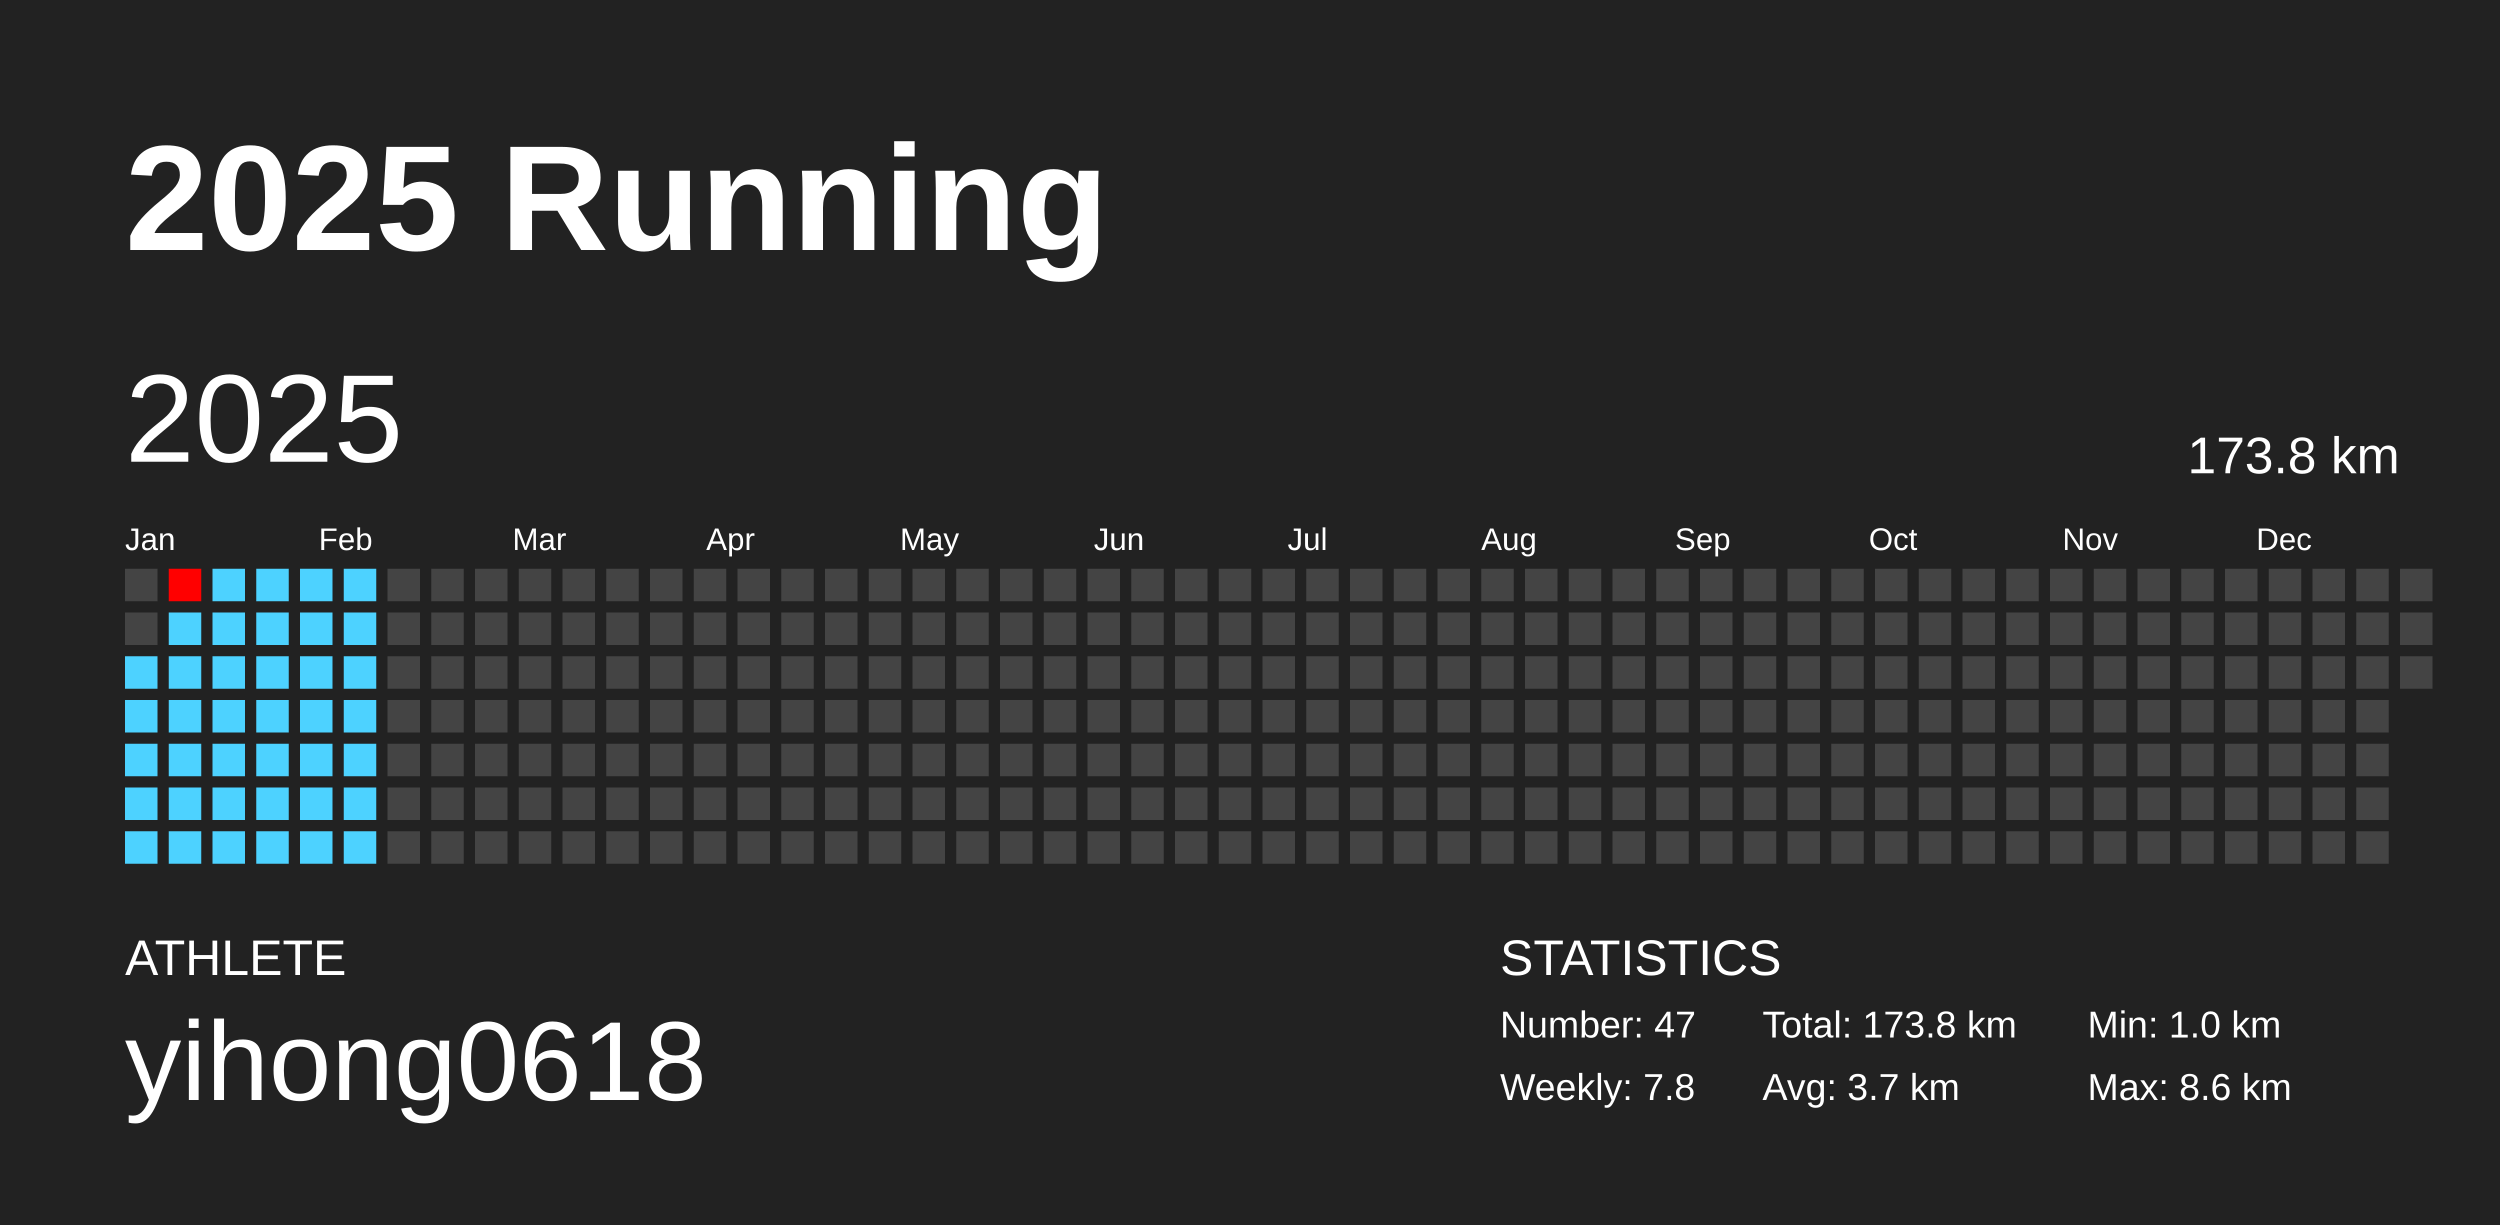
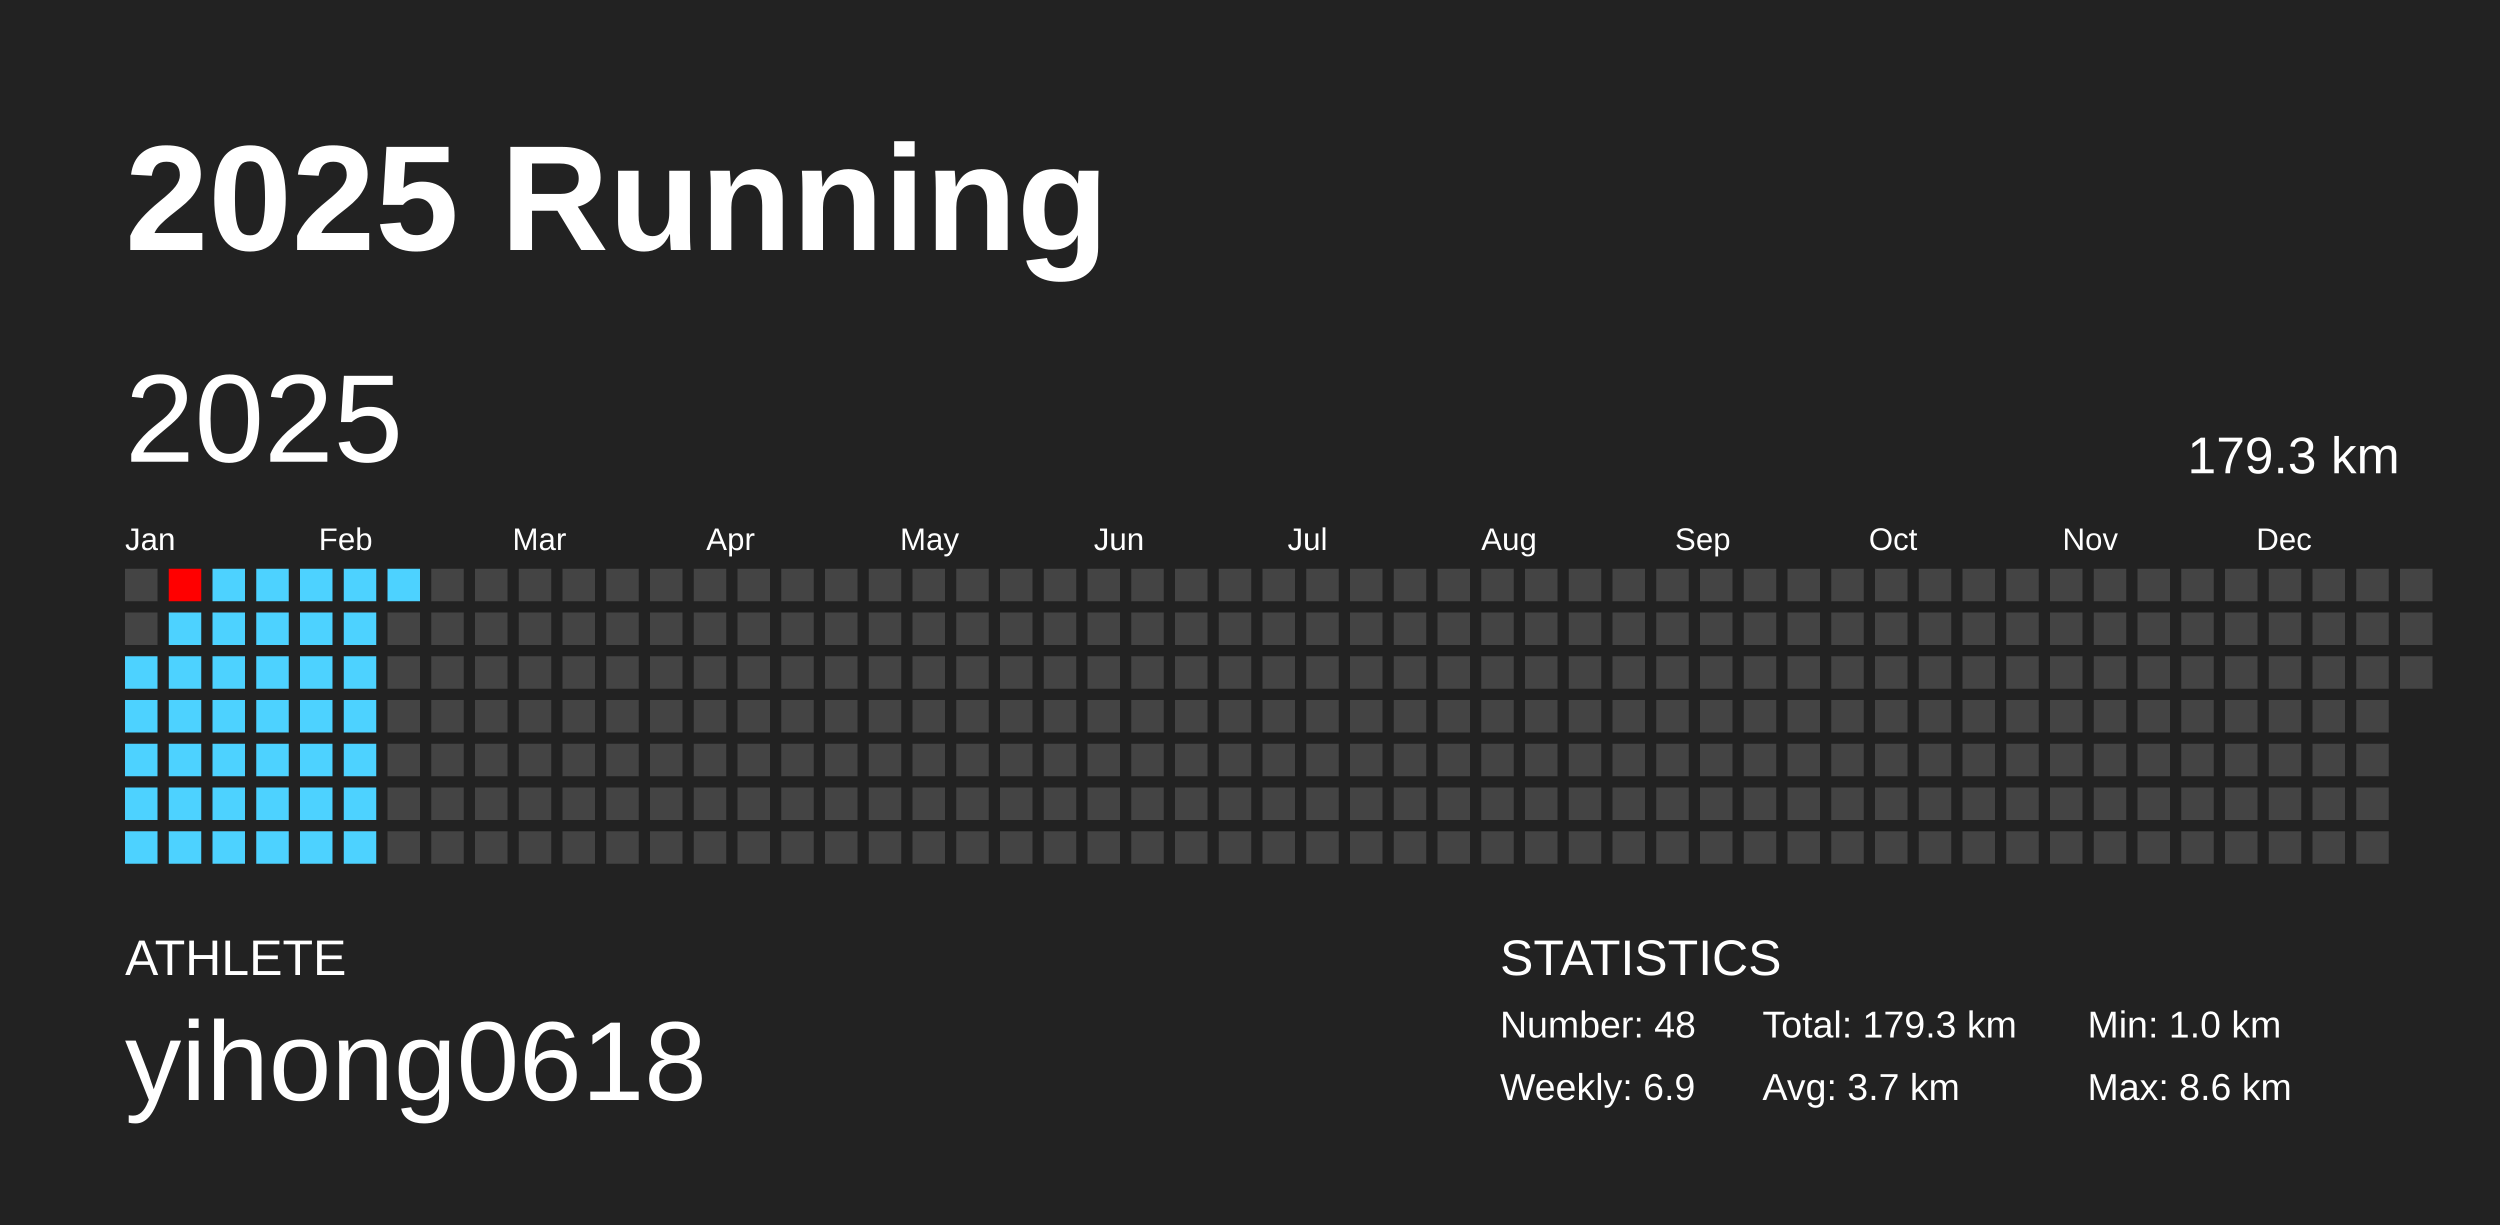
<svg xmlns="http://www.w3.org/2000/svg" baseProfile="full" height="98mm" version="1.1" viewBox="0,0,200,98" width="200mm">
  <defs />
  <rect fill="#222222" height="98" width="200" x="0" y="0" />
  <text fill="#FFFFFF" style="font-size:12px; font-family:Arial; font-weight:bold;" x="10" y="20">2025 Running</text>
  <text fill="#FFFFFF" style="font-size:4px; font-family:Arial" x="10" y="78">ATHLETE</text>
  <text fill="#FFFFFF" style="font-size:9px; font-family:Arial" x="10" y="88">yihong0618</text>
  <text fill="#FFFFFF" style="font-size:4px; font-family:Arial" x="120" y="78">STATISTICS</text>
-   <text fill="#FFFFFF" style="font-size:3px; font-family:Arial" x="120" y="83">Number: 47</text>
-   <text fill="#FFFFFF" style="font-size:3px; font-family:Arial" x="120" y="88">Weekly: 7.8</text>
-   <text fill="#FFFFFF" style="font-size:3px; font-family:Arial" x="141" y="83">Total: 173.8 km</text>
+   <text fill="#FFFFFF" style="font-size:3px; font-family:Arial" x="120" y="83">Number: 48</text>
+   <text fill="#FFFFFF" style="font-size:3px; font-family:Arial" x="120" y="88">Weekly: 6.9</text>
+   <text fill="#FFFFFF" style="font-size:3px; font-family:Arial" x="141" y="83">Total: 179.3 km</text>
  <text fill="#FFFFFF" style="font-size:3px; font-family:Arial" x="141" y="88">Avg: 3.7 km</text>
  <text fill="#FFFFFF" style="font-size:3px; font-family:Arial" x="167" y="83">Min: 1.0 km</text>
  <text fill="#FFFFFF" style="font-size:3px; font-family:Arial" x="167" y="88">Max: 8.6 km</text>
  <text dominant-baseline="hanging" fill="#FFFFFF" style="font-size:10.0px; font-family:Arial;" x="10" y="30">2025</text>
-   <text dominant-baseline="hanging" fill="#FFFFFF" style="font-size:4.125px; font-family:Arial;" x="175" y="35">173.8 km</text>
+   <text dominant-baseline="hanging" fill="#FFFFFF" style="font-size:4.125px; font-family:Arial;" x="175" y="35">179.3 km</text>
  <text fill="#FFFFFF" style="font-size:2.5px; font-family:Arial" x="10.0" y="44">Jan</text>
  <text fill="#FFFFFF" style="font-size:2.5px; font-family:Arial" x="25.5" y="44">Feb</text>
  <text fill="#FFFFFF" style="font-size:2.5px; font-family:Arial" x="41.0" y="44">Mar</text>
  <text fill="#FFFFFF" style="font-size:2.5px; font-family:Arial" x="56.5" y="44">Apr</text>
  <text fill="#FFFFFF" style="font-size:2.5px; font-family:Arial" x="72.0" y="44">May</text>
  <text fill="#FFFFFF" style="font-size:2.5px; font-family:Arial" x="87.5" y="44">Jun</text>
  <text fill="#FFFFFF" style="font-size:2.5px; font-family:Arial" x="103.0" y="44">Jul</text>
  <text fill="#FFFFFF" style="font-size:2.5px; font-family:Arial" x="118.5" y="44">Aug</text>
  <text fill="#FFFFFF" style="font-size:2.5px; font-family:Arial" x="134.0" y="44">Sep</text>
  <text fill="#FFFFFF" style="font-size:2.5px; font-family:Arial" x="149.5" y="44">Oct</text>
  <text fill="#FFFFFF" style="font-size:2.5px; font-family:Arial" x="165.0" y="44">Nov</text>
  <text fill="#FFFFFF" style="font-size:2.5px; font-family:Arial" x="180.5" y="44">Dec</text>
  <rect fill="#444444" height="2.6" width="2.6" x="10.0" y="45.5" />
  <rect fill="#444444" height="2.6" width="2.6" x="10.0" y="49.0" />
  <rect fill="#4dd2ff" height="2.6" width="2.6" x="10.0" y="52.5" />
  <rect fill="#4dd2ff" height="2.6" width="2.6" x="10.0" y="56.0" />
  <rect fill="#4dd2ff" height="2.6" width="2.6" x="10.0" y="59.5" />
  <rect fill="#4dd2ff" height="2.6" width="2.6" x="10.0" y="63.0" />
  <rect fill="#4dd2ff" height="2.6" width="2.6" x="10.0" y="66.5" />
  <rect fill="#ff0000" height="2.6" width="2.6" x="13.5" y="45.5" />
  <rect fill="#4dd2ff" height="2.6" width="2.6" x="13.5" y="49.0" />
  <rect fill="#4dd2ff" height="2.6" width="2.6" x="13.5" y="52.5" />
  <rect fill="#4dd2ff" height="2.6" width="2.6" x="13.5" y="56.0" />
  <rect fill="#4dd2ff" height="2.6" width="2.6" x="13.5" y="59.5" />
  <rect fill="#4dd2ff" height="2.6" width="2.6" x="13.5" y="63.0" />
  <rect fill="#4dd2ff" height="2.6" width="2.6" x="13.5" y="66.5" />
  <rect fill="#4dd2ff" height="2.6" width="2.6" x="17.0" y="45.5" />
  <rect fill="#4dd2ff" height="2.6" width="2.6" x="17.0" y="49.0" />
  <rect fill="#4dd2ff" height="2.6" width="2.6" x="17.0" y="52.5" />
  <rect fill="#4dd2ff" height="2.6" width="2.6" x="17.0" y="56.0" />
  <rect fill="#4dd2ff" height="2.6" width="2.6" x="17.0" y="59.5" />
  <rect fill="#4dd2ff" height="2.6" width="2.6" x="17.0" y="63.0" />
  <rect fill="#4dd2ff" height="2.6" width="2.6" x="17.0" y="66.5" />
  <rect fill="#4dd2ff" height="2.6" width="2.6" x="20.5" y="45.5" />
  <rect fill="#4dd2ff" height="2.6" width="2.6" x="20.5" y="49.0" />
  <rect fill="#4dd2ff" height="2.6" width="2.6" x="20.5" y="52.5" />
  <rect fill="#4dd2ff" height="2.6" width="2.6" x="20.5" y="56.0" />
  <rect fill="#4dd2ff" height="2.6" width="2.6" x="20.5" y="59.5" />
  <rect fill="#4dd2ff" height="2.6" width="2.6" x="20.5" y="63.0" />
  <rect fill="#4dd2ff" height="2.6" width="2.6" x="20.5" y="66.5" />
  <rect fill="#4dd2ff" height="2.6" width="2.6" x="24.0" y="45.5" />
  <rect fill="#4dd2ff" height="2.6" width="2.6" x="24.0" y="49.0" />
  <rect fill="#4dd2ff" height="2.6" width="2.6" x="24.0" y="52.5" />
  <rect fill="#4dd2ff" height="2.6" width="2.6" x="24.0" y="56.0" />
  <rect fill="#4dd2ff" height="2.6" width="2.6" x="24.0" y="59.5" />
  <rect fill="#4dd2ff" height="2.6" width="2.6" x="24.0" y="63.0" />
  <rect fill="#4dd2ff" height="2.6" width="2.6" x="24.0" y="66.5" />
  <rect fill="#4dd2ff" height="2.6" width="2.6" x="27.5" y="45.5" />
  <rect fill="#4dd2ff" height="2.6" width="2.6" x="27.5" y="49.0" />
  <rect fill="#4dd2ff" height="2.6" width="2.6" x="27.5" y="52.5" />
  <rect fill="#4dd2ff" height="2.6" width="2.6" x="27.5" y="56.0" />
  <rect fill="#4dd2ff" height="2.6" width="2.6" x="27.5" y="59.5" />
  <rect fill="#4dd2ff" height="2.6" width="2.6" x="27.5" y="63.0" />
  <rect fill="#4dd2ff" height="2.6" width="2.6" x="27.5" y="66.5" />
-   <rect fill="#444444" height="2.6" width="2.6" x="31.0" y="45.5" />
+   <rect fill="#4dd2ff" height="2.6" width="2.6" x="31.0" y="45.5" />
  <rect fill="#444444" height="2.6" width="2.6" x="31.0" y="49.0" />
  <rect fill="#444444" height="2.6" width="2.6" x="31.0" y="52.5" />
  <rect fill="#444444" height="2.6" width="2.6" x="31.0" y="56.0" />
  <rect fill="#444444" height="2.6" width="2.6" x="31.0" y="59.5" />
  <rect fill="#444444" height="2.6" width="2.6" x="31.0" y="63.0" />
  <rect fill="#444444" height="2.6" width="2.6" x="31.0" y="66.5" />
  <rect fill="#444444" height="2.6" width="2.6" x="34.5" y="45.5" />
  <rect fill="#444444" height="2.6" width="2.6" x="34.5" y="49.0" />
  <rect fill="#444444" height="2.6" width="2.6" x="34.5" y="52.5" />
  <rect fill="#444444" height="2.6" width="2.6" x="34.5" y="56.0" />
  <rect fill="#444444" height="2.6" width="2.6" x="34.5" y="59.5" />
  <rect fill="#444444" height="2.6" width="2.6" x="34.5" y="63.0" />
  <rect fill="#444444" height="2.6" width="2.6" x="34.5" y="66.5" />
  <rect fill="#444444" height="2.6" width="2.6" x="38.0" y="45.5" />
  <rect fill="#444444" height="2.6" width="2.6" x="38.0" y="49.0" />
  <rect fill="#444444" height="2.6" width="2.6" x="38.0" y="52.5" />
  <rect fill="#444444" height="2.6" width="2.6" x="38.0" y="56.0" />
  <rect fill="#444444" height="2.6" width="2.6" x="38.0" y="59.5" />
  <rect fill="#444444" height="2.6" width="2.6" x="38.0" y="63.0" />
  <rect fill="#444444" height="2.6" width="2.6" x="38.0" y="66.5" />
  <rect fill="#444444" height="2.6" width="2.6" x="41.5" y="45.5" />
  <rect fill="#444444" height="2.6" width="2.6" x="41.5" y="49.0" />
  <rect fill="#444444" height="2.6" width="2.6" x="41.5" y="52.5" />
  <rect fill="#444444" height="2.6" width="2.6" x="41.5" y="56.0" />
  <rect fill="#444444" height="2.6" width="2.6" x="41.5" y="59.5" />
  <rect fill="#444444" height="2.6" width="2.6" x="41.5" y="63.0" />
  <rect fill="#444444" height="2.6" width="2.6" x="41.5" y="66.5" />
  <rect fill="#444444" height="2.6" width="2.6" x="45.0" y="45.5" />
  <rect fill="#444444" height="2.6" width="2.6" x="45.0" y="49.0" />
  <rect fill="#444444" height="2.6" width="2.6" x="45.0" y="52.5" />
  <rect fill="#444444" height="2.6" width="2.6" x="45.0" y="56.0" />
  <rect fill="#444444" height="2.6" width="2.6" x="45.0" y="59.5" />
  <rect fill="#444444" height="2.6" width="2.6" x="45.0" y="63.0" />
  <rect fill="#444444" height="2.6" width="2.6" x="45.0" y="66.5" />
  <rect fill="#444444" height="2.6" width="2.6" x="48.5" y="45.5" />
  <rect fill="#444444" height="2.6" width="2.6" x="48.5" y="49.0" />
  <rect fill="#444444" height="2.6" width="2.6" x="48.5" y="52.5" />
  <rect fill="#444444" height="2.6" width="2.6" x="48.5" y="56.0" />
  <rect fill="#444444" height="2.6" width="2.6" x="48.5" y="59.5" />
  <rect fill="#444444" height="2.6" width="2.6" x="48.5" y="63.0" />
  <rect fill="#444444" height="2.6" width="2.6" x="48.5" y="66.5" />
  <rect fill="#444444" height="2.6" width="2.6" x="52.0" y="45.5" />
  <rect fill="#444444" height="2.6" width="2.6" x="52.0" y="49.0" />
  <rect fill="#444444" height="2.6" width="2.6" x="52.0" y="52.5" />
  <rect fill="#444444" height="2.6" width="2.6" x="52.0" y="56.0" />
  <rect fill="#444444" height="2.6" width="2.6" x="52.0" y="59.5" />
  <rect fill="#444444" height="2.6" width="2.6" x="52.0" y="63.0" />
  <rect fill="#444444" height="2.6" width="2.6" x="52.0" y="66.5" />
  <rect fill="#444444" height="2.6" width="2.6" x="55.5" y="45.5" />
  <rect fill="#444444" height="2.6" width="2.6" x="55.5" y="49.0" />
  <rect fill="#444444" height="2.6" width="2.6" x="55.5" y="52.5" />
  <rect fill="#444444" height="2.6" width="2.6" x="55.5" y="56.0" />
  <rect fill="#444444" height="2.6" width="2.6" x="55.5" y="59.5" />
  <rect fill="#444444" height="2.6" width="2.6" x="55.5" y="63.0" />
  <rect fill="#444444" height="2.6" width="2.6" x="55.5" y="66.5" />
  <rect fill="#444444" height="2.6" width="2.6" x="59.0" y="45.5" />
  <rect fill="#444444" height="2.6" width="2.6" x="59.0" y="49.0" />
  <rect fill="#444444" height="2.6" width="2.6" x="59.0" y="52.5" />
  <rect fill="#444444" height="2.6" width="2.6" x="59.0" y="56.0" />
  <rect fill="#444444" height="2.6" width="2.6" x="59.0" y="59.5" />
  <rect fill="#444444" height="2.6" width="2.6" x="59.0" y="63.0" />
  <rect fill="#444444" height="2.6" width="2.6" x="59.0" y="66.5" />
  <rect fill="#444444" height="2.6" width="2.6" x="62.5" y="45.5" />
  <rect fill="#444444" height="2.6" width="2.6" x="62.5" y="49.0" />
  <rect fill="#444444" height="2.6" width="2.6" x="62.5" y="52.5" />
  <rect fill="#444444" height="2.6" width="2.6" x="62.5" y="56.0" />
  <rect fill="#444444" height="2.6" width="2.6" x="62.5" y="59.5" />
  <rect fill="#444444" height="2.6" width="2.6" x="62.5" y="63.0" />
  <rect fill="#444444" height="2.6" width="2.6" x="62.5" y="66.5" />
  <rect fill="#444444" height="2.6" width="2.6" x="66.0" y="45.5" />
  <rect fill="#444444" height="2.6" width="2.6" x="66.0" y="49.0" />
  <rect fill="#444444" height="2.6" width="2.6" x="66.0" y="52.5" />
  <rect fill="#444444" height="2.6" width="2.6" x="66.0" y="56.0" />
  <rect fill="#444444" height="2.6" width="2.6" x="66.0" y="59.5" />
  <rect fill="#444444" height="2.6" width="2.6" x="66.0" y="63.0" />
  <rect fill="#444444" height="2.6" width="2.6" x="66.0" y="66.5" />
  <rect fill="#444444" height="2.6" width="2.6" x="69.5" y="45.5" />
  <rect fill="#444444" height="2.6" width="2.6" x="69.5" y="49.0" />
  <rect fill="#444444" height="2.6" width="2.6" x="69.5" y="52.5" />
  <rect fill="#444444" height="2.6" width="2.6" x="69.5" y="56.0" />
  <rect fill="#444444" height="2.6" width="2.6" x="69.5" y="59.5" />
  <rect fill="#444444" height="2.6" width="2.6" x="69.5" y="63.0" />
  <rect fill="#444444" height="2.6" width="2.6" x="69.5" y="66.5" />
  <rect fill="#444444" height="2.6" width="2.6" x="73.0" y="45.5" />
  <rect fill="#444444" height="2.6" width="2.6" x="73.0" y="49.0" />
  <rect fill="#444444" height="2.6" width="2.6" x="73.0" y="52.5" />
  <rect fill="#444444" height="2.6" width="2.6" x="73.0" y="56.0" />
  <rect fill="#444444" height="2.6" width="2.6" x="73.0" y="59.5" />
  <rect fill="#444444" height="2.6" width="2.6" x="73.0" y="63.0" />
  <rect fill="#444444" height="2.6" width="2.6" x="73.0" y="66.5" />
  <rect fill="#444444" height="2.6" width="2.6" x="76.5" y="45.5" />
  <rect fill="#444444" height="2.6" width="2.6" x="76.5" y="49.0" />
  <rect fill="#444444" height="2.6" width="2.6" x="76.5" y="52.5" />
  <rect fill="#444444" height="2.6" width="2.6" x="76.5" y="56.0" />
  <rect fill="#444444" height="2.6" width="2.6" x="76.5" y="59.5" />
  <rect fill="#444444" height="2.6" width="2.6" x="76.5" y="63.0" />
  <rect fill="#444444" height="2.6" width="2.6" x="76.5" y="66.5" />
  <rect fill="#444444" height="2.6" width="2.6" x="80.0" y="45.5" />
  <rect fill="#444444" height="2.6" width="2.6" x="80.0" y="49.0" />
  <rect fill="#444444" height="2.6" width="2.6" x="80.0" y="52.5" />
  <rect fill="#444444" height="2.6" width="2.6" x="80.0" y="56.0" />
  <rect fill="#444444" height="2.6" width="2.6" x="80.0" y="59.5" />
  <rect fill="#444444" height="2.6" width="2.6" x="80.0" y="63.0" />
  <rect fill="#444444" height="2.6" width="2.6" x="80.0" y="66.5" />
  <rect fill="#444444" height="2.6" width="2.6" x="83.5" y="45.5" />
  <rect fill="#444444" height="2.6" width="2.6" x="83.5" y="49.0" />
  <rect fill="#444444" height="2.6" width="2.6" x="83.5" y="52.5" />
  <rect fill="#444444" height="2.6" width="2.6" x="83.5" y="56.0" />
  <rect fill="#444444" height="2.6" width="2.6" x="83.5" y="59.5" />
  <rect fill="#444444" height="2.6" width="2.6" x="83.5" y="63.0" />
  <rect fill="#444444" height="2.6" width="2.6" x="83.5" y="66.5" />
  <rect fill="#444444" height="2.6" width="2.6" x="87.0" y="45.5" />
  <rect fill="#444444" height="2.6" width="2.6" x="87.0" y="49.0" />
  <rect fill="#444444" height="2.6" width="2.6" x="87.0" y="52.5" />
  <rect fill="#444444" height="2.6" width="2.6" x="87.0" y="56.0" />
  <rect fill="#444444" height="2.6" width="2.6" x="87.0" y="59.5" />
  <rect fill="#444444" height="2.6" width="2.6" x="87.0" y="63.0" />
  <rect fill="#444444" height="2.6" width="2.6" x="87.0" y="66.5" />
  <rect fill="#444444" height="2.6" width="2.6" x="90.5" y="45.5" />
  <rect fill="#444444" height="2.6" width="2.6" x="90.5" y="49.0" />
  <rect fill="#444444" height="2.6" width="2.6" x="90.5" y="52.5" />
  <rect fill="#444444" height="2.6" width="2.6" x="90.5" y="56.0" />
  <rect fill="#444444" height="2.6" width="2.6" x="90.5" y="59.5" />
  <rect fill="#444444" height="2.6" width="2.6" x="90.5" y="63.0" />
  <rect fill="#444444" height="2.6" width="2.6" x="90.5" y="66.5" />
  <rect fill="#444444" height="2.6" width="2.6" x="94.0" y="45.5" />
  <rect fill="#444444" height="2.6" width="2.6" x="94.0" y="49.0" />
  <rect fill="#444444" height="2.6" width="2.6" x="94.0" y="52.5" />
  <rect fill="#444444" height="2.6" width="2.6" x="94.0" y="56.0" />
  <rect fill="#444444" height="2.6" width="2.6" x="94.0" y="59.5" />
  <rect fill="#444444" height="2.6" width="2.6" x="94.0" y="63.0" />
  <rect fill="#444444" height="2.6" width="2.6" x="94.0" y="66.5" />
  <rect fill="#444444" height="2.6" width="2.6" x="97.5" y="45.5" />
  <rect fill="#444444" height="2.6" width="2.6" x="97.5" y="49.0" />
  <rect fill="#444444" height="2.6" width="2.6" x="97.5" y="52.5" />
  <rect fill="#444444" height="2.6" width="2.6" x="97.5" y="56.0" />
  <rect fill="#444444" height="2.6" width="2.6" x="97.5" y="59.5" />
  <rect fill="#444444" height="2.6" width="2.6" x="97.5" y="63.0" />
  <rect fill="#444444" height="2.6" width="2.6" x="97.5" y="66.5" />
  <rect fill="#444444" height="2.6" width="2.6" x="101.0" y="45.5" />
  <rect fill="#444444" height="2.6" width="2.6" x="101.0" y="49.0" />
  <rect fill="#444444" height="2.6" width="2.6" x="101.0" y="52.5" />
  <rect fill="#444444" height="2.6" width="2.6" x="101.0" y="56.0" />
  <rect fill="#444444" height="2.6" width="2.6" x="101.0" y="59.5" />
  <rect fill="#444444" height="2.6" width="2.6" x="101.0" y="63.0" />
  <rect fill="#444444" height="2.6" width="2.6" x="101.0" y="66.5" />
  <rect fill="#444444" height="2.6" width="2.6" x="104.5" y="45.5" />
  <rect fill="#444444" height="2.6" width="2.6" x="104.5" y="49.0" />
  <rect fill="#444444" height="2.6" width="2.6" x="104.5" y="52.5" />
  <rect fill="#444444" height="2.6" width="2.6" x="104.5" y="56.0" />
  <rect fill="#444444" height="2.6" width="2.6" x="104.5" y="59.5" />
  <rect fill="#444444" height="2.6" width="2.6" x="104.5" y="63.0" />
  <rect fill="#444444" height="2.6" width="2.6" x="104.5" y="66.5" />
  <rect fill="#444444" height="2.6" width="2.6" x="108.0" y="45.5" />
  <rect fill="#444444" height="2.6" width="2.6" x="108.0" y="49.0" />
  <rect fill="#444444" height="2.6" width="2.6" x="108.0" y="52.5" />
  <rect fill="#444444" height="2.6" width="2.6" x="108.0" y="56.0" />
  <rect fill="#444444" height="2.6" width="2.6" x="108.0" y="59.5" />
  <rect fill="#444444" height="2.6" width="2.6" x="108.0" y="63.0" />
  <rect fill="#444444" height="2.6" width="2.6" x="108.0" y="66.5" />
  <rect fill="#444444" height="2.6" width="2.6" x="111.5" y="45.5" />
  <rect fill="#444444" height="2.6" width="2.6" x="111.5" y="49.0" />
  <rect fill="#444444" height="2.6" width="2.6" x="111.5" y="52.5" />
  <rect fill="#444444" height="2.6" width="2.6" x="111.5" y="56.0" />
  <rect fill="#444444" height="2.6" width="2.6" x="111.5" y="59.5" />
  <rect fill="#444444" height="2.6" width="2.6" x="111.5" y="63.0" />
  <rect fill="#444444" height="2.6" width="2.6" x="111.5" y="66.5" />
  <rect fill="#444444" height="2.6" width="2.6" x="115.0" y="45.5" />
  <rect fill="#444444" height="2.6" width="2.6" x="115.0" y="49.0" />
  <rect fill="#444444" height="2.6" width="2.6" x="115.0" y="52.5" />
  <rect fill="#444444" height="2.6" width="2.6" x="115.0" y="56.0" />
  <rect fill="#444444" height="2.6" width="2.6" x="115.0" y="59.5" />
  <rect fill="#444444" height="2.6" width="2.6" x="115.0" y="63.0" />
  <rect fill="#444444" height="2.6" width="2.6" x="115.0" y="66.5" />
  <rect fill="#444444" height="2.6" width="2.6" x="118.5" y="45.5" />
  <rect fill="#444444" height="2.6" width="2.6" x="118.5" y="49.0" />
  <rect fill="#444444" height="2.6" width="2.6" x="118.5" y="52.5" />
  <rect fill="#444444" height="2.6" width="2.6" x="118.5" y="56.0" />
  <rect fill="#444444" height="2.6" width="2.6" x="118.5" y="59.5" />
  <rect fill="#444444" height="2.6" width="2.6" x="118.5" y="63.0" />
  <rect fill="#444444" height="2.6" width="2.6" x="118.5" y="66.5" />
  <rect fill="#444444" height="2.6" width="2.6" x="122.0" y="45.5" />
  <rect fill="#444444" height="2.6" width="2.6" x="122.0" y="49.0" />
  <rect fill="#444444" height="2.6" width="2.6" x="122.0" y="52.5" />
  <rect fill="#444444" height="2.6" width="2.6" x="122.0" y="56.0" />
  <rect fill="#444444" height="2.6" width="2.6" x="122.0" y="59.5" />
  <rect fill="#444444" height="2.6" width="2.6" x="122.0" y="63.0" />
  <rect fill="#444444" height="2.6" width="2.6" x="122.0" y="66.5" />
  <rect fill="#444444" height="2.6" width="2.6" x="125.5" y="45.5" />
  <rect fill="#444444" height="2.6" width="2.6" x="125.5" y="49.0" />
  <rect fill="#444444" height="2.6" width="2.6" x="125.5" y="52.5" />
  <rect fill="#444444" height="2.6" width="2.6" x="125.5" y="56.0" />
  <rect fill="#444444" height="2.6" width="2.6" x="125.5" y="59.5" />
  <rect fill="#444444" height="2.6" width="2.6" x="125.5" y="63.0" />
  <rect fill="#444444" height="2.6" width="2.6" x="125.5" y="66.5" />
  <rect fill="#444444" height="2.6" width="2.6" x="129.0" y="45.5" />
  <rect fill="#444444" height="2.6" width="2.6" x="129.0" y="49.0" />
  <rect fill="#444444" height="2.6" width="2.6" x="129.0" y="52.5" />
  <rect fill="#444444" height="2.6" width="2.6" x="129.0" y="56.0" />
  <rect fill="#444444" height="2.6" width="2.6" x="129.0" y="59.5" />
  <rect fill="#444444" height="2.6" width="2.6" x="129.0" y="63.0" />
  <rect fill="#444444" height="2.6" width="2.6" x="129.0" y="66.5" />
  <rect fill="#444444" height="2.6" width="2.6" x="132.5" y="45.5" />
  <rect fill="#444444" height="2.6" width="2.6" x="132.5" y="49.0" />
  <rect fill="#444444" height="2.6" width="2.6" x="132.5" y="52.5" />
  <rect fill="#444444" height="2.6" width="2.6" x="132.5" y="56.0" />
  <rect fill="#444444" height="2.6" width="2.6" x="132.5" y="59.5" />
  <rect fill="#444444" height="2.6" width="2.6" x="132.5" y="63.0" />
  <rect fill="#444444" height="2.6" width="2.6" x="132.5" y="66.5" />
  <rect fill="#444444" height="2.6" width="2.6" x="136.0" y="45.5" />
  <rect fill="#444444" height="2.6" width="2.6" x="136.0" y="49.0" />
  <rect fill="#444444" height="2.6" width="2.6" x="136.0" y="52.5" />
  <rect fill="#444444" height="2.6" width="2.6" x="136.0" y="56.0" />
  <rect fill="#444444" height="2.6" width="2.6" x="136.0" y="59.5" />
  <rect fill="#444444" height="2.6" width="2.6" x="136.0" y="63.0" />
  <rect fill="#444444" height="2.6" width="2.6" x="136.0" y="66.5" />
  <rect fill="#444444" height="2.6" width="2.6" x="139.5" y="45.5" />
  <rect fill="#444444" height="2.6" width="2.6" x="139.5" y="49.0" />
  <rect fill="#444444" height="2.6" width="2.6" x="139.5" y="52.5" />
  <rect fill="#444444" height="2.6" width="2.6" x="139.5" y="56.0" />
  <rect fill="#444444" height="2.6" width="2.6" x="139.5" y="59.5" />
  <rect fill="#444444" height="2.6" width="2.6" x="139.5" y="63.0" />
  <rect fill="#444444" height="2.6" width="2.6" x="139.5" y="66.5" />
  <rect fill="#444444" height="2.6" width="2.6" x="143.0" y="45.5" />
  <rect fill="#444444" height="2.6" width="2.6" x="143.0" y="49.0" />
  <rect fill="#444444" height="2.6" width="2.6" x="143.0" y="52.5" />
  <rect fill="#444444" height="2.6" width="2.6" x="143.0" y="56.0" />
  <rect fill="#444444" height="2.6" width="2.6" x="143.0" y="59.5" />
  <rect fill="#444444" height="2.6" width="2.6" x="143.0" y="63.0" />
  <rect fill="#444444" height="2.6" width="2.6" x="143.0" y="66.5" />
  <rect fill="#444444" height="2.6" width="2.6" x="146.5" y="45.5" />
  <rect fill="#444444" height="2.6" width="2.6" x="146.5" y="49.0" />
  <rect fill="#444444" height="2.6" width="2.6" x="146.5" y="52.5" />
  <rect fill="#444444" height="2.6" width="2.6" x="146.5" y="56.0" />
  <rect fill="#444444" height="2.6" width="2.6" x="146.5" y="59.5" />
  <rect fill="#444444" height="2.6" width="2.6" x="146.5" y="63.0" />
  <rect fill="#444444" height="2.6" width="2.6" x="146.5" y="66.5" />
  <rect fill="#444444" height="2.6" width="2.6" x="150.0" y="45.5" />
  <rect fill="#444444" height="2.6" width="2.6" x="150.0" y="49.0" />
  <rect fill="#444444" height="2.6" width="2.6" x="150.0" y="52.5" />
  <rect fill="#444444" height="2.6" width="2.6" x="150.0" y="56.0" />
  <rect fill="#444444" height="2.6" width="2.6" x="150.0" y="59.5" />
  <rect fill="#444444" height="2.6" width="2.6" x="150.0" y="63.0" />
  <rect fill="#444444" height="2.6" width="2.6" x="150.0" y="66.5" />
  <rect fill="#444444" height="2.6" width="2.6" x="153.5" y="45.5" />
  <rect fill="#444444" height="2.6" width="2.6" x="153.5" y="49.0" />
  <rect fill="#444444" height="2.6" width="2.6" x="153.5" y="52.5" />
  <rect fill="#444444" height="2.6" width="2.6" x="153.5" y="56.0" />
  <rect fill="#444444" height="2.6" width="2.6" x="153.5" y="59.5" />
  <rect fill="#444444" height="2.6" width="2.6" x="153.5" y="63.0" />
  <rect fill="#444444" height="2.6" width="2.6" x="153.5" y="66.5" />
  <rect fill="#444444" height="2.6" width="2.6" x="157.0" y="45.5" />
  <rect fill="#444444" height="2.6" width="2.6" x="157.0" y="49.0" />
  <rect fill="#444444" height="2.6" width="2.6" x="157.0" y="52.5" />
  <rect fill="#444444" height="2.6" width="2.6" x="157.0" y="56.0" />
  <rect fill="#444444" height="2.6" width="2.6" x="157.0" y="59.5" />
  <rect fill="#444444" height="2.6" width="2.6" x="157.0" y="63.0" />
  <rect fill="#444444" height="2.6" width="2.6" x="157.0" y="66.5" />
  <rect fill="#444444" height="2.6" width="2.6" x="160.5" y="45.5" />
  <rect fill="#444444" height="2.6" width="2.6" x="160.5" y="49.0" />
  <rect fill="#444444" height="2.6" width="2.6" x="160.5" y="52.5" />
  <rect fill="#444444" height="2.6" width="2.6" x="160.5" y="56.0" />
  <rect fill="#444444" height="2.6" width="2.6" x="160.5" y="59.5" />
  <rect fill="#444444" height="2.6" width="2.6" x="160.5" y="63.0" />
  <rect fill="#444444" height="2.6" width="2.6" x="160.5" y="66.5" />
  <rect fill="#444444" height="2.6" width="2.6" x="164.0" y="45.5" />
  <rect fill="#444444" height="2.6" width="2.6" x="164.0" y="49.0" />
  <rect fill="#444444" height="2.6" width="2.6" x="164.0" y="52.5" />
  <rect fill="#444444" height="2.6" width="2.6" x="164.0" y="56.0" />
  <rect fill="#444444" height="2.6" width="2.6" x="164.0" y="59.5" />
  <rect fill="#444444" height="2.6" width="2.6" x="164.0" y="63.0" />
  <rect fill="#444444" height="2.6" width="2.6" x="164.0" y="66.5" />
  <rect fill="#444444" height="2.6" width="2.6" x="167.5" y="45.5" />
  <rect fill="#444444" height="2.6" width="2.6" x="167.5" y="49.0" />
  <rect fill="#444444" height="2.6" width="2.6" x="167.5" y="52.5" />
  <rect fill="#444444" height="2.6" width="2.6" x="167.5" y="56.0" />
  <rect fill="#444444" height="2.6" width="2.6" x="167.5" y="59.5" />
  <rect fill="#444444" height="2.6" width="2.6" x="167.5" y="63.0" />
  <rect fill="#444444" height="2.6" width="2.6" x="167.5" y="66.5" />
  <rect fill="#444444" height="2.6" width="2.6" x="171.0" y="45.5" />
  <rect fill="#444444" height="2.6" width="2.6" x="171.0" y="49.0" />
  <rect fill="#444444" height="2.6" width="2.6" x="171.0" y="52.5" />
  <rect fill="#444444" height="2.6" width="2.6" x="171.0" y="56.0" />
  <rect fill="#444444" height="2.6" width="2.6" x="171.0" y="59.5" />
  <rect fill="#444444" height="2.6" width="2.6" x="171.0" y="63.0" />
  <rect fill="#444444" height="2.6" width="2.6" x="171.0" y="66.5" />
  <rect fill="#444444" height="2.6" width="2.6" x="174.5" y="45.5" />
  <rect fill="#444444" height="2.6" width="2.6" x="174.5" y="49.0" />
  <rect fill="#444444" height="2.6" width="2.6" x="174.5" y="52.5" />
  <rect fill="#444444" height="2.6" width="2.6" x="174.5" y="56.0" />
  <rect fill="#444444" height="2.6" width="2.6" x="174.5" y="59.5" />
  <rect fill="#444444" height="2.6" width="2.6" x="174.5" y="63.0" />
  <rect fill="#444444" height="2.6" width="2.6" x="174.5" y="66.5" />
  <rect fill="#444444" height="2.6" width="2.6" x="178.0" y="45.5" />
  <rect fill="#444444" height="2.6" width="2.6" x="178.0" y="49.0" />
  <rect fill="#444444" height="2.6" width="2.6" x="178.0" y="52.5" />
  <rect fill="#444444" height="2.6" width="2.6" x="178.0" y="56.0" />
  <rect fill="#444444" height="2.6" width="2.6" x="178.0" y="59.5" />
  <rect fill="#444444" height="2.6" width="2.6" x="178.0" y="63.0" />
  <rect fill="#444444" height="2.6" width="2.6" x="178.0" y="66.5" />
  <rect fill="#444444" height="2.6" width="2.6" x="181.5" y="45.5" />
  <rect fill="#444444" height="2.6" width="2.6" x="181.5" y="49.0" />
  <rect fill="#444444" height="2.6" width="2.6" x="181.5" y="52.5" />
  <rect fill="#444444" height="2.6" width="2.6" x="181.5" y="56.0" />
  <rect fill="#444444" height="2.6" width="2.6" x="181.5" y="59.5" />
  <rect fill="#444444" height="2.6" width="2.6" x="181.5" y="63.0" />
  <rect fill="#444444" height="2.6" width="2.6" x="181.5" y="66.5" />
  <rect fill="#444444" height="2.6" width="2.6" x="185.0" y="45.5" />
  <rect fill="#444444" height="2.6" width="2.6" x="185.0" y="49.0" />
  <rect fill="#444444" height="2.6" width="2.6" x="185.0" y="52.5" />
  <rect fill="#444444" height="2.6" width="2.6" x="185.0" y="56.0" />
  <rect fill="#444444" height="2.6" width="2.6" x="185.0" y="59.5" />
  <rect fill="#444444" height="2.6" width="2.6" x="185.0" y="63.0" />
  <rect fill="#444444" height="2.6" width="2.6" x="185.0" y="66.5" />
  <rect fill="#444444" height="2.6" width="2.6" x="188.5" y="45.5" />
  <rect fill="#444444" height="2.6" width="2.6" x="188.5" y="49.0" />
  <rect fill="#444444" height="2.6" width="2.6" x="188.5" y="52.5" />
  <rect fill="#444444" height="2.6" width="2.6" x="188.5" y="56.0" />
  <rect fill="#444444" height="2.6" width="2.6" x="188.5" y="59.5" />
  <rect fill="#444444" height="2.6" width="2.6" x="188.5" y="63.0" />
  <rect fill="#444444" height="2.6" width="2.6" x="188.5" y="66.5" />
  <rect fill="#444444" height="2.6" width="2.6" x="192.0" y="45.5" />
  <rect fill="#444444" height="2.6" width="2.6" x="192.0" y="49.0" />
  <rect fill="#444444" height="2.6" width="2.6" x="192.0" y="52.5" />
</svg>
